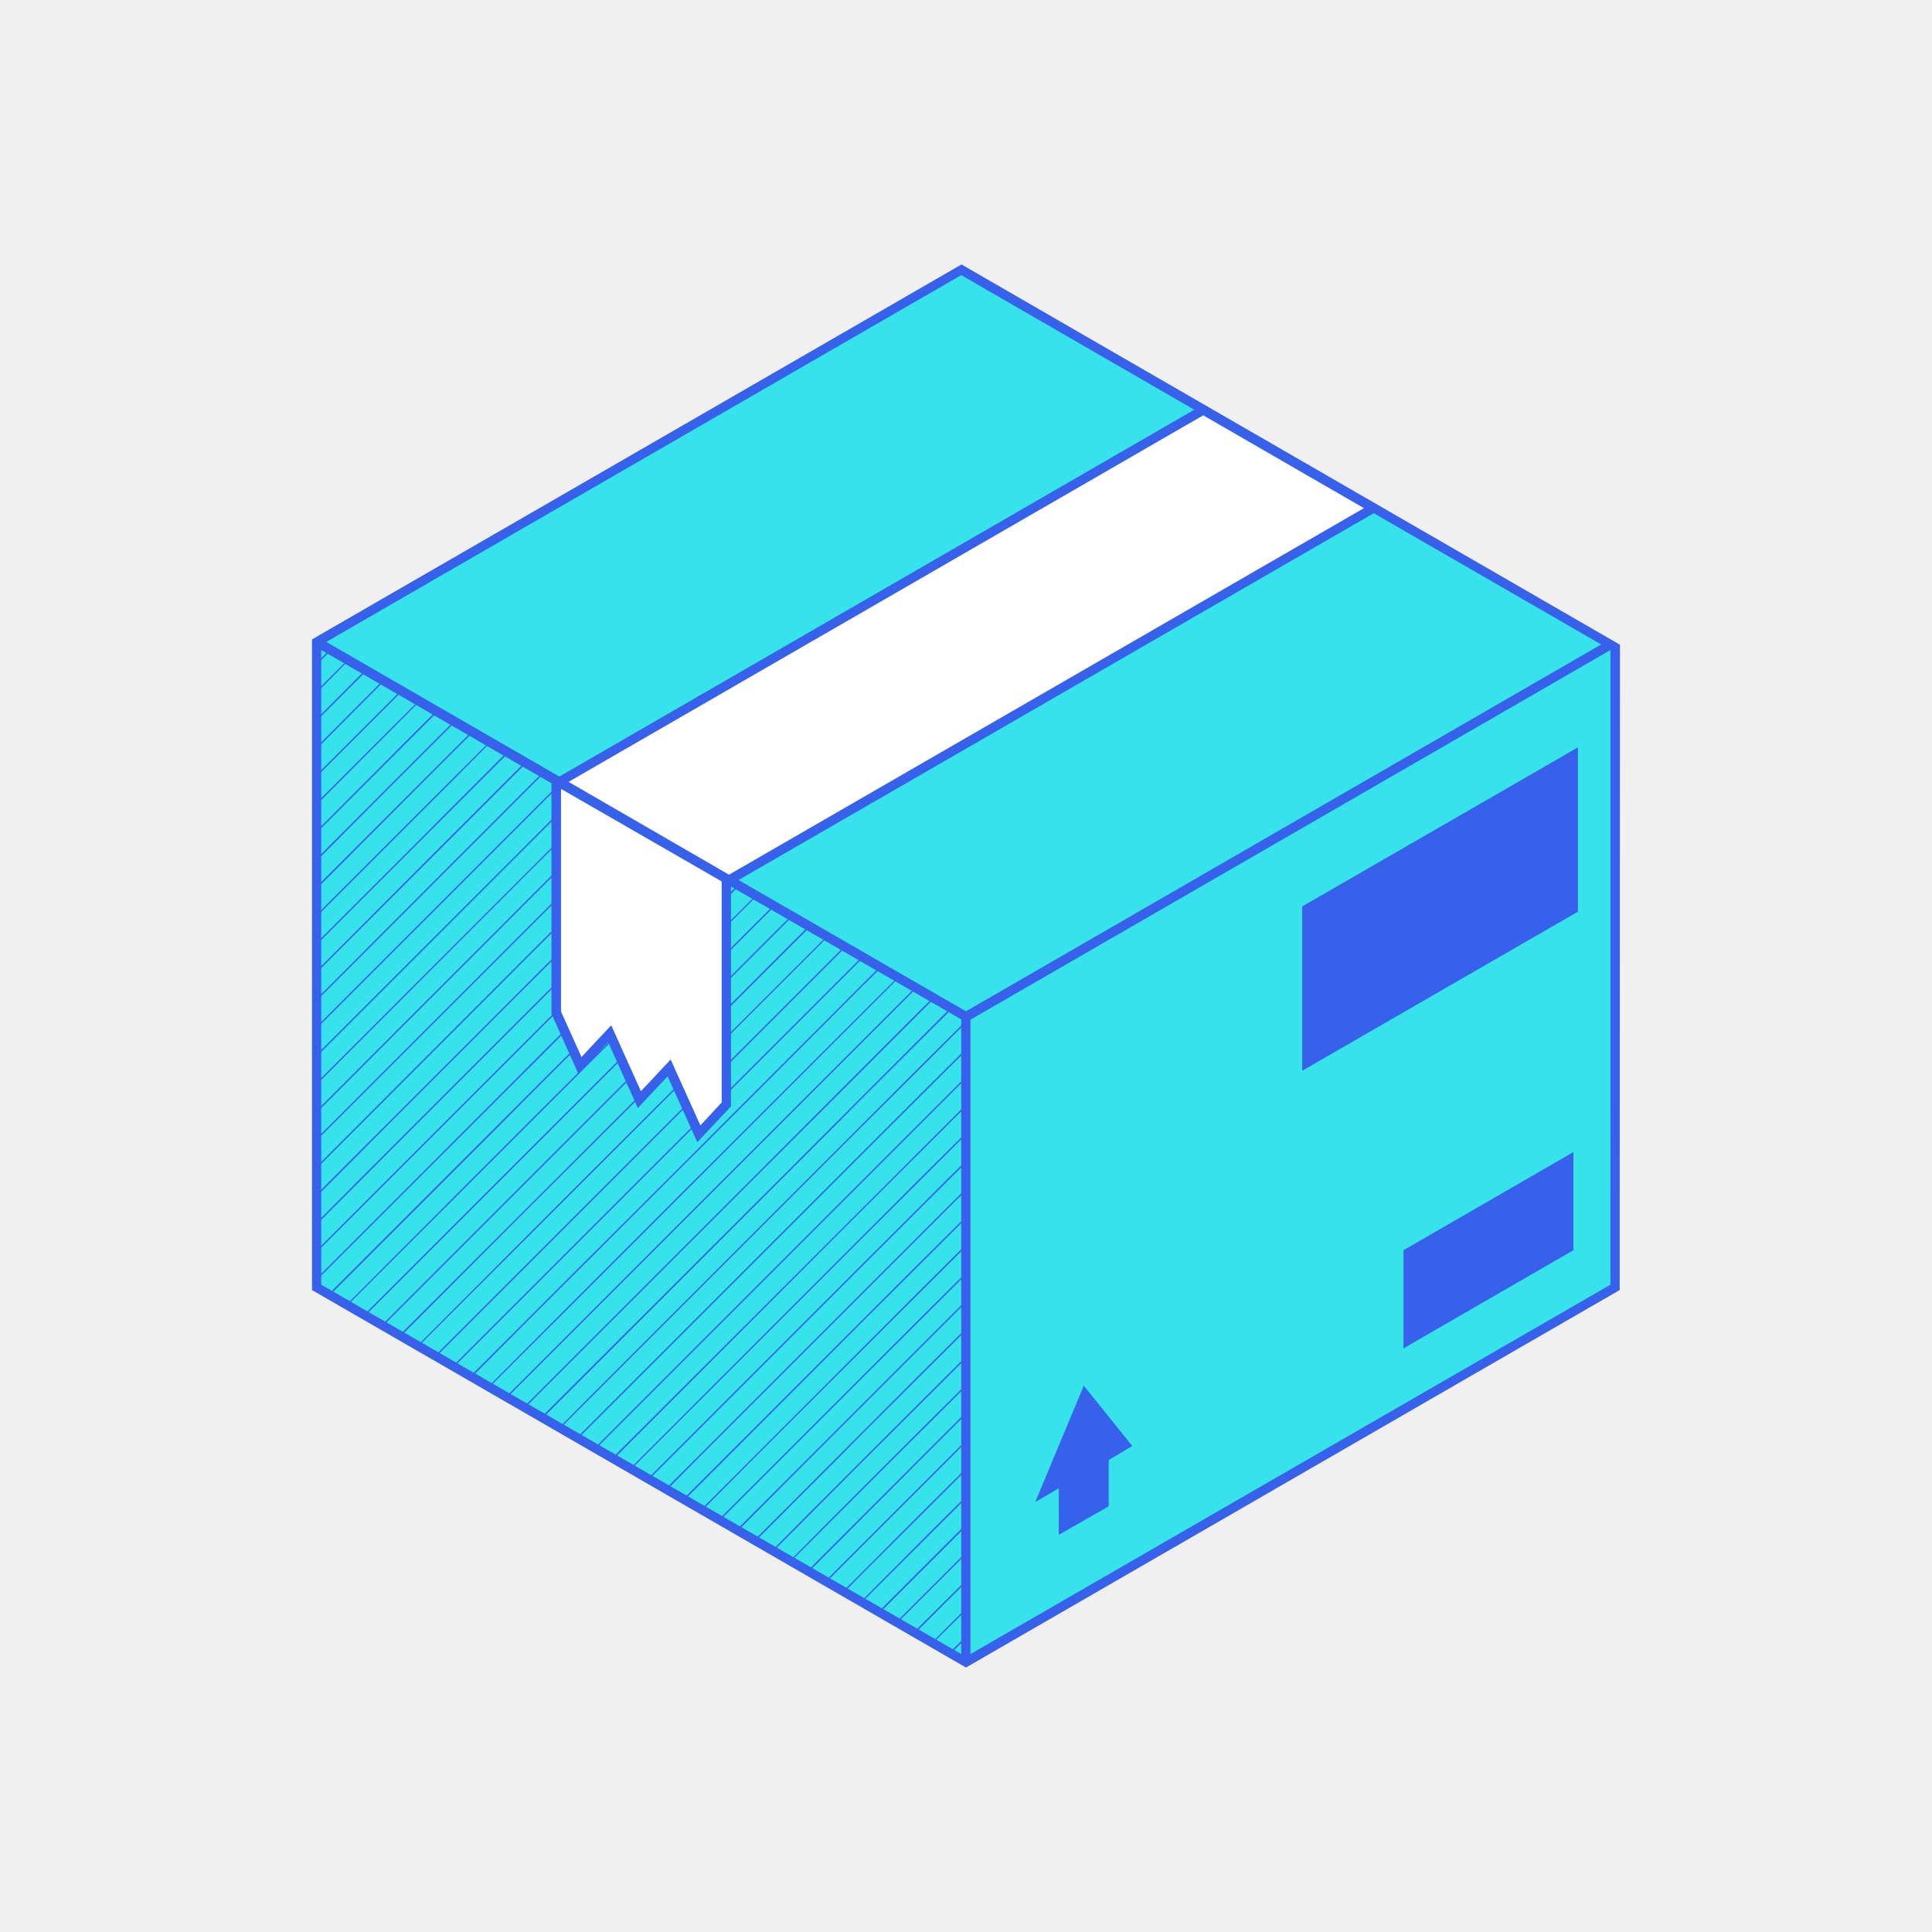
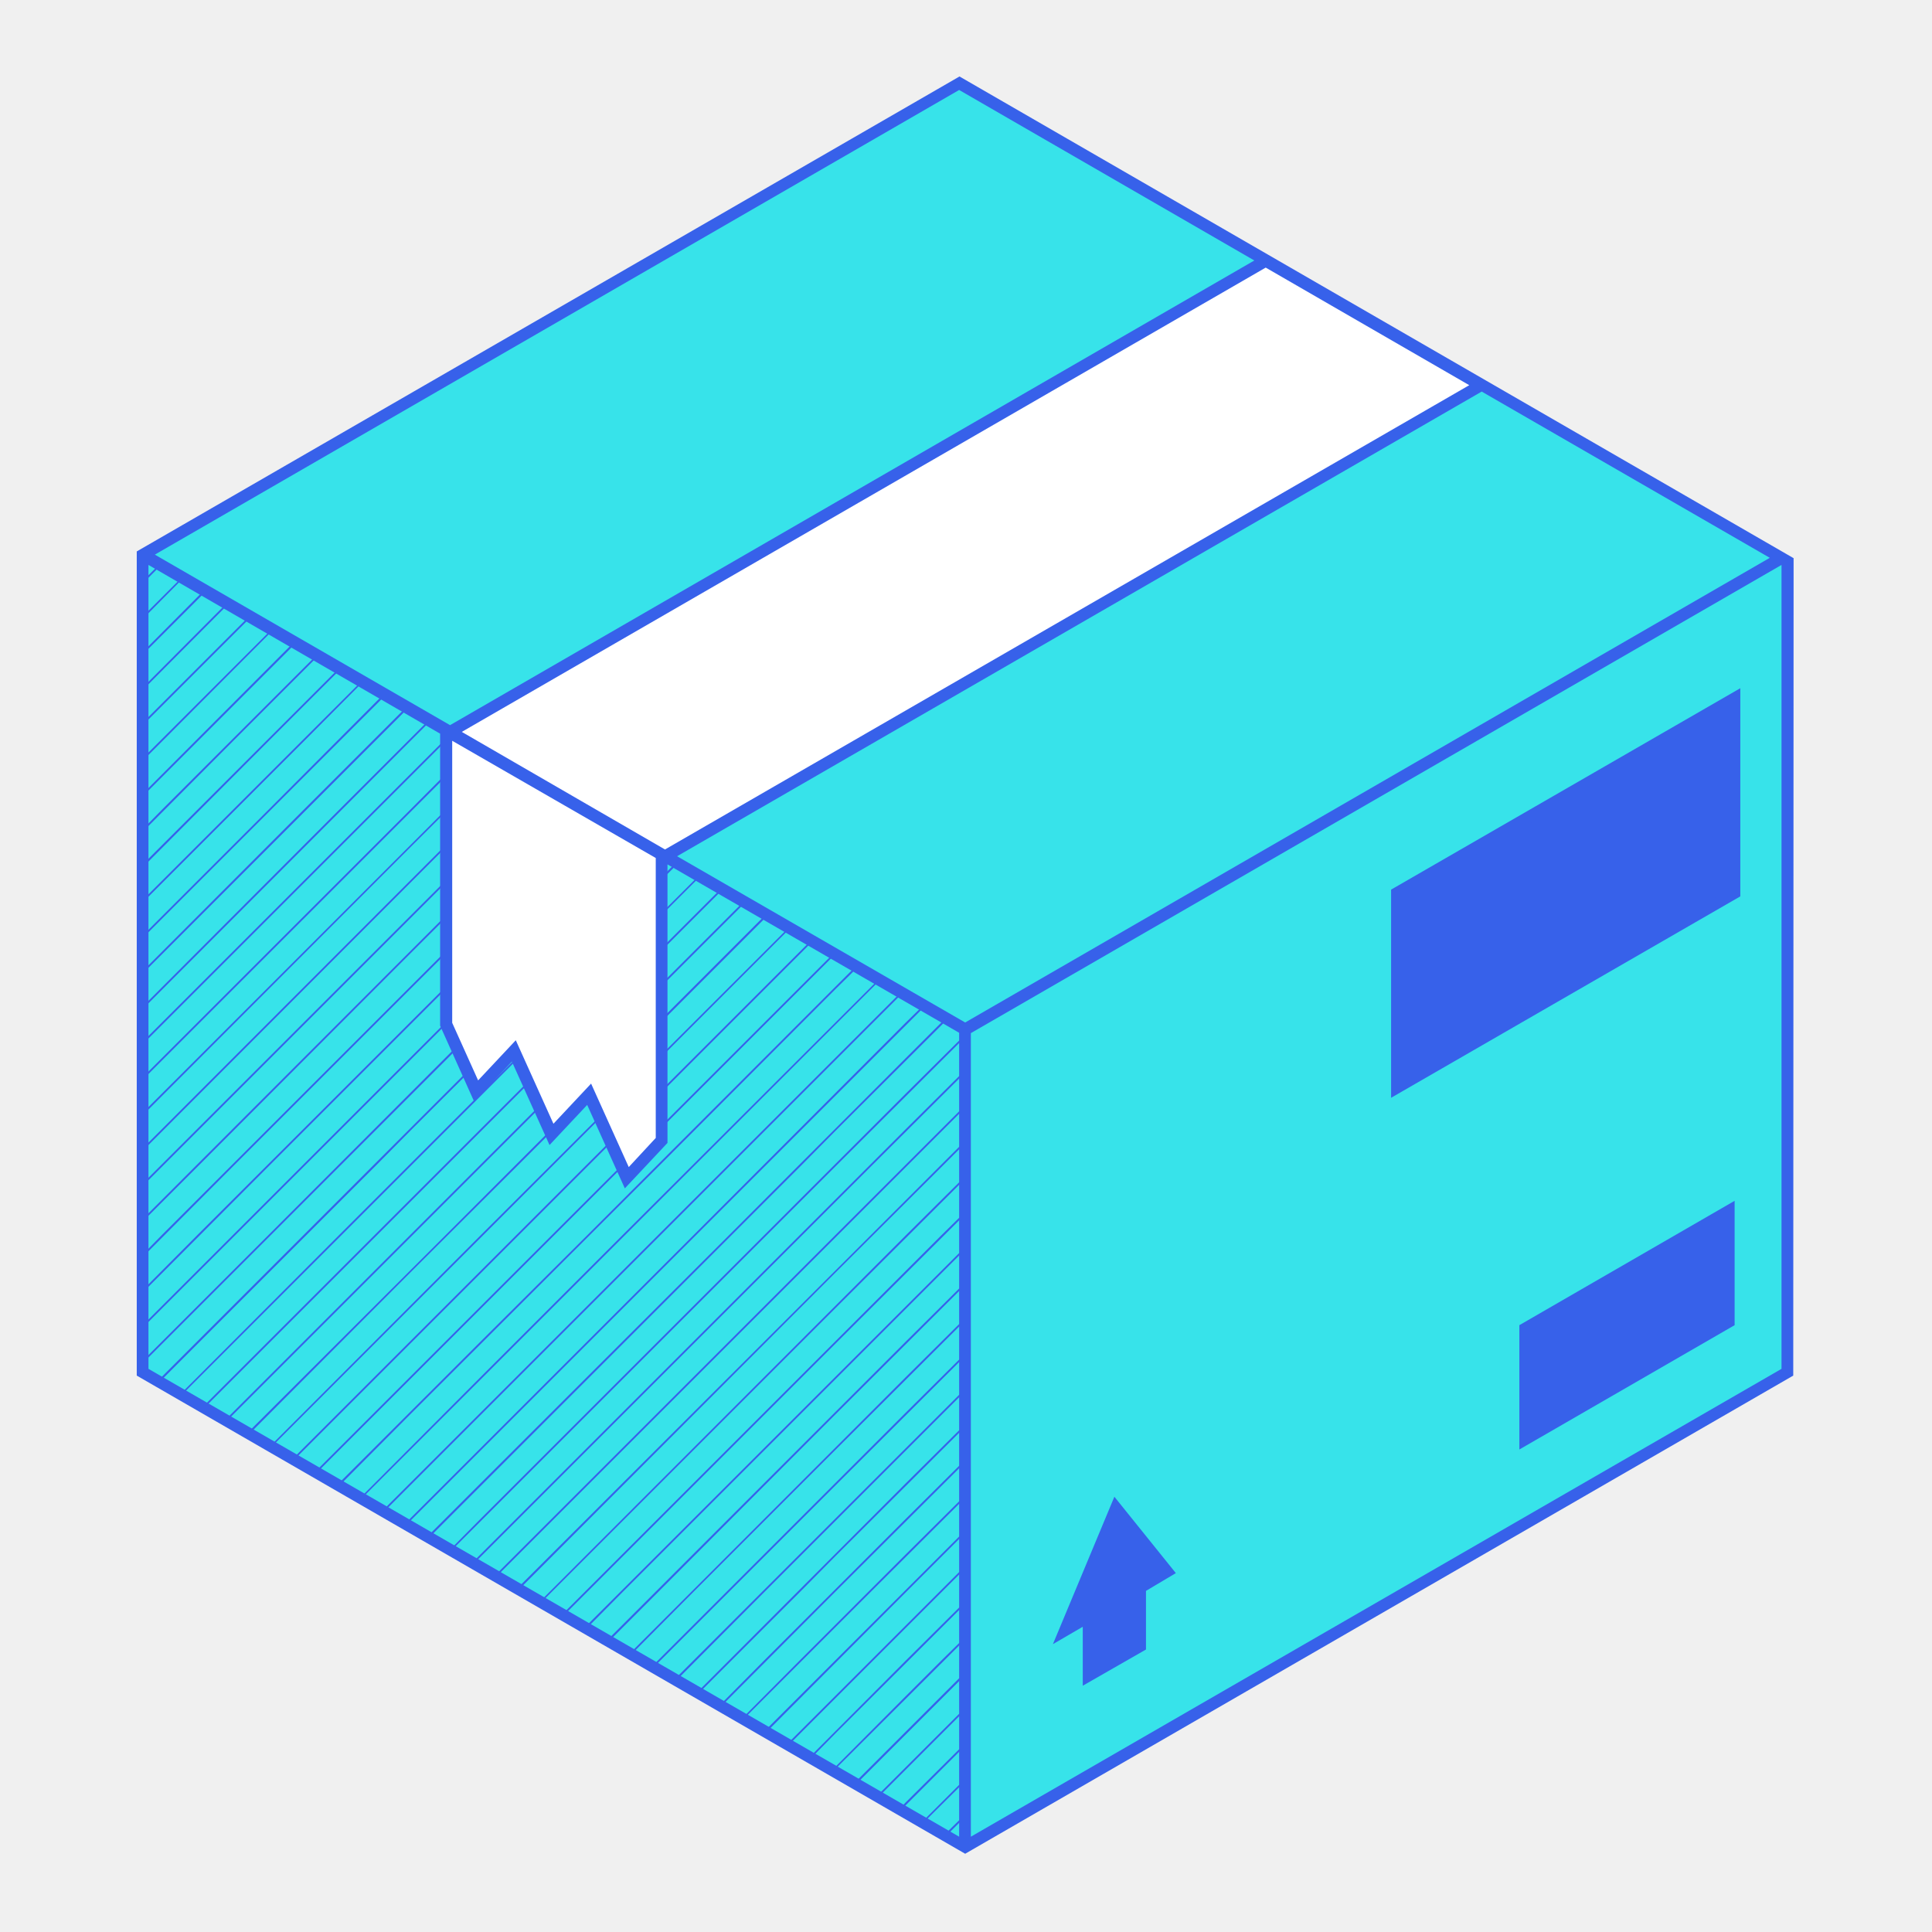
<svg xmlns="http://www.w3.org/2000/svg" width="512" zoomAndPan="magnify" viewBox="0 0 384 384" height="512" preserveAspectRatio="xMidYMid meet" version="1.2">
  <defs>
-     <clipPath id="e053f8ca2b">
-       <path d="M 62 52.562 L 322 52.562 L 322 331.562 L 62 331.562 Z M 62 52.562 " />
+     <clipPath id="14f7d19680">
+       <path d="M 27.094 15.199 L 357 15.199 L 357 368.449 L 27.094 368.449 Z M 27.094 15.199 " />
    </clipPath>
  </defs>
-   <g id="c8b8b5c242">
-     <path style=" stroke:none;fill-rule:nonzero;fill:#37e3ea;fill-opacity:1;" d="M 321.035 127.586 L 321.035 255.848 L 191.996 330.371 L 62.957 255.848 L 62.957 127.586 L 63.512 127.922 L 191.492 54.012 L 319.977 128.199 Z M 321.035 127.586 " />
-     <path style=" stroke:none;fill-rule:nonzero;fill:#3761ea;fill-opacity:1;" d="M 121.484 234.441 L 86.477 269.449 L 86.703 269.613 L 168.027 188.289 L 167.805 188.121 Z M 121.484 234.441 " />
-     <path style=" stroke:none;fill-rule:nonzero;fill:#3761ea;fill-opacity:1;" d="M 127.059 234.441 L 89.988 271.512 L 90.27 271.621 L 171.594 190.297 L 171.316 190.184 Z M 127.059 234.441 " />
-     <path style=" stroke:none;fill-rule:nonzero;fill:#3761ea;fill-opacity:1;" d="M 132.633 234.441 L 115.91 251.109 L 93.5 273.516 L 93.781 273.684 L 104.984 262.426 L 143.945 223.516 L 171.707 195.703 L 175.105 192.359 L 174.828 192.191 Z M 132.633 234.441 " />
-     <path style=" stroke:none;fill-rule:nonzero;fill:#3761ea;fill-opacity:1;" d="M 138.148 234.441 L 115.91 256.684 L 97.07 275.578 L 97.293 275.691 L 104.984 268 L 149.465 223.516 L 171.707 201.277 L 178.617 194.363 L 178.395 194.254 Z M 138.148 234.441 " />
-     <path style=" stroke:none;fill-rule:nonzero;fill:#3761ea;fill-opacity:1;" d="M 143.723 234.441 L 115.91 262.258 L 100.582 277.586 L 100.805 277.754 L 104.984 273.574 L 155.039 223.516 L 171.707 206.852 L 182.129 196.426 L 181.906 196.262 Z M 143.723 234.441 " />
-     <path style=" stroke:none;fill-rule:nonzero;fill:#3761ea;fill-opacity:1;" d="M 149.297 234.441 L 115.91 267.832 L 104.094 279.648 L 104.371 279.762 L 104.984 279.148 L 160.613 223.516 L 171.707 212.426 L 185.695 198.434 L 185.418 198.324 L 182.633 201.055 Z M 149.297 234.441 " />
-     <path style=" stroke:none;fill-rule:nonzero;fill:#3761ea;fill-opacity:1;" d="M 154.871 234.441 L 115.91 273.352 L 107.605 281.656 L 107.883 281.824 L 166.188 223.516 L 171.707 217.945 L 189.207 200.496 L 188.93 200.328 L 182.633 206.629 Z M 154.871 234.441 " />
-     <path style=" stroke:none;fill-rule:nonzero;fill:#3761ea;fill-opacity:1;" d="M 160.391 234.441 L 115.91 278.926 L 111.172 283.719 L 111.395 283.828 L 171.707 223.516 L 191.996 203.285 L 191.996 202.895 L 182.633 212.203 Z M 160.391 234.441 " />
-     <path style=" stroke:none;fill-rule:nonzero;fill:#3761ea;fill-opacity:1;" d="M 110.391 234.441 L 79.398 265.379 L 79.68 265.547 L 104.984 240.184 L 121.707 223.516 L 161.004 184.219 L 160.727 184.055 Z M 110.391 234.441 " />
-     <path style=" stroke:none;fill-rule:nonzero;fill:#3761ea;fill-opacity:1;" d="M 104.984 179.035 L 122.207 161.812 L 121.984 161.699 L 115.91 167.723 L 62.957 220.73 L 62.957 221.121 Z M 104.984 179.035 " />
-     <path style=" stroke:none;fill-rule:nonzero;fill:#3761ea;fill-opacity:1;" d="M 66.078 223.516 L 125.719 163.875 L 125.496 163.707 L 121.484 167.723 L 62.957 226.25 L 62.957 226.641 Z M 66.078 223.516 " />
-     <path style=" stroke:none;fill-rule:nonzero;fill:#3761ea;fill-opacity:1;" d="M 71.652 223.516 L 104.984 190.129 L 129.289 165.883 L 129.008 165.77 L 127.059 167.723 L 115.91 178.812 L 62.957 231.824 L 62.957 232.215 Z M 71.652 223.516 " />
-     <path style=" stroke:none;fill-rule:nonzero;fill:#3761ea;fill-opacity:1;" d="M 77.168 223.516 L 104.984 195.703 L 132.801 167.945 L 132.52 167.777 L 65.855 234.441 L 62.957 237.398 L 62.957 237.789 Z M 77.168 223.516 " />
-     <path style=" stroke:none;fill-rule:nonzero;fill:#3761ea;fill-opacity:1;" d="M 82.742 223.516 L 104.984 201.277 L 136.312 169.949 L 136.086 169.84 L 115.91 189.961 L 71.43 234.441 L 62.957 242.973 L 62.957 243.359 Z M 82.742 223.516 " />
-     <path style=" stroke:none;fill-rule:nonzero;fill:#3761ea;fill-opacity:1;" d="M 88.316 223.516 L 104.984 206.852 L 139.824 172.012 L 139.598 171.848 L 62.957 248.488 L 62.957 248.879 Z M 88.316 223.516 " />
-     <path style=" stroke:none;fill-rule:nonzero;fill:#3761ea;fill-opacity:1;" d="M 93.891 223.516 L 104.984 212.426 L 143.391 174.02 L 143.109 173.91 L 115.91 201.055 L 82.578 234.441 L 62.957 254.062 L 62.957 254.453 Z M 93.891 223.516 " />
-     <path style=" stroke:none;fill-rule:nonzero;fill:#3761ea;fill-opacity:1;" d="M 99.465 223.516 L 104.984 217.945 L 146.902 176.082 L 146.621 175.914 L 115.91 206.629 L 88.094 234.441 L 65.297 257.242 L 65.574 257.406 Z M 99.465 223.516 " />
-     <path style=" stroke:none;fill-rule:nonzero;fill:#3761ea;fill-opacity:1;" d="M 150.414 178.09 L 150.191 177.977 L 115.91 212.203 L 93.668 234.441 L 68.863 259.305 L 69.086 259.414 L 104.984 223.516 Z M 150.414 178.09 " />
-     <path style=" stroke:none;fill-rule:nonzero;fill:#3761ea;fill-opacity:1;" d="M 110.559 223.516 L 153.926 180.152 L 153.703 179.984 L 115.91 217.777 L 99.242 234.441 L 72.375 261.309 L 72.598 261.477 Z M 110.559 223.516 " />
-     <path style=" stroke:none;fill-rule:nonzero;fill:#3761ea;fill-opacity:1;" d="M 171.539 234.441 L 118.195 287.785 L 118.473 287.898 L 191.996 214.375 L 191.996 213.984 Z M 171.539 234.441 " />
-     <path style=" stroke:none;fill-rule:nonzero;fill:#3761ea;fill-opacity:1;" d="M 177.113 234.441 L 121.707 289.793 L 121.984 289.961 L 171.707 240.184 L 188.43 223.516 L 191.996 219.949 L 191.996 219.559 Z M 177.113 234.441 " />
-     <path style=" stroke:none;fill-rule:nonzero;fill:#3761ea;fill-opacity:1;" d="M 171.539 301.164 L 160.504 312.199 L 160.781 312.367 L 182.855 290.238 L 191.996 281.098 L 191.996 280.707 Z M 171.539 301.164 " />
-     <path style=" stroke:none;fill-rule:nonzero;fill:#3761ea;fill-opacity:1;" d="M 177.113 301.164 L 164.016 314.262 L 164.293 314.375 L 191.996 286.672 L 191.996 286.281 Z M 177.113 301.164 " />
-     <path style=" stroke:none;fill-rule:nonzero;fill:#3761ea;fill-opacity:1;" d="M 104.984 173.461 L 118.695 159.805 L 118.418 159.637 L 110.391 167.723 L 62.957 215.156 L 62.957 215.547 Z M 104.984 173.461 " />
-     <path style=" stroke:none;fill-rule:nonzero;fill:#3761ea;fill-opacity:1;" d="M 79.68 137.23 L 62.957 153.953 L 62.957 154.344 L 79.902 137.398 Z M 79.68 137.23 " />
-     <path style=" stroke:none;fill-rule:nonzero;fill:#3761ea;fill-opacity:1;" d="M 66.078 156.797 L 83.414 139.406 L 83.191 139.293 L 62.957 159.527 L 62.957 159.918 Z M 66.078 156.797 " />
-     <path style=" stroke:none;fill-rule:nonzero;fill:#3761ea;fill-opacity:1;" d="M 71.652 156.797 L 86.98 141.469 L 86.703 141.301 L 62.957 165.102 L 62.957 165.492 Z M 71.652 156.797 " />
-     <path style=" stroke:none;fill-rule:nonzero;fill:#3761ea;fill-opacity:1;" d="M 77.168 156.797 L 90.492 143.473 L 90.215 143.363 L 65.855 167.723 L 62.957 170.676 L 62.957 171.066 Z M 77.168 156.797 " />
-     <path style=" stroke:none;fill-rule:nonzero;fill:#3761ea;fill-opacity:1;" d="M 82.742 156.797 L 94.004 145.535 L 93.781 145.367 L 71.43 167.723 L 62.957 176.195 L 62.957 176.641 Z M 82.742 156.797 " />
-     <path style=" stroke:none;fill-rule:nonzero;fill:#3761ea;fill-opacity:1;" d="M 88.316 156.797 L 97.516 147.543 L 97.293 147.43 L 77.004 167.723 L 62.957 181.77 L 62.957 182.156 Z M 88.316 156.797 " />
-     <path style=" stroke:none;fill-rule:nonzero;fill:#3761ea;fill-opacity:1;" d="M 93.891 156.797 L 101.082 149.605 L 100.805 149.438 L 82.578 167.723 L 62.957 187.344 L 62.957 187.73 Z M 93.891 156.797 " />
-     <path style=" stroke:none;fill-rule:nonzero;fill:#3761ea;fill-opacity:1;" d="M 99.465 156.797 L 104.594 151.668 L 104.316 151.5 L 88.094 167.723 L 62.957 192.914 L 62.957 193.305 Z M 99.465 156.797 " />
-     <path style=" stroke:none;fill-rule:nonzero;fill:#3761ea;fill-opacity:1;" d="M 108.105 153.676 L 107.883 153.508 L 93.668 167.723 L 62.957 198.488 L 62.957 198.879 L 104.984 156.797 Z M 108.105 153.676 " />
-     <path style=" stroke:none;fill-rule:nonzero;fill:#3761ea;fill-opacity:1;" d="M 110.559 156.797 L 111.617 155.738 L 111.395 155.57 L 62.957 204.008 L 62.957 204.398 Z M 110.559 156.797 " />
-     <path style=" stroke:none;fill-rule:nonzero;fill:#3761ea;fill-opacity:1;" d="M 76.109 135.223 L 62.957 148.434 L 62.957 148.824 L 76.391 135.336 Z M 76.109 135.223 " />
-     <path style=" stroke:none;fill-rule:nonzero;fill:#3761ea;fill-opacity:1;" d="M 65.574 129.094 L 62.957 131.711 L 62.957 132.102 L 65.797 129.262 Z M 65.574 129.094 " />
-     <path style=" stroke:none;fill-rule:nonzero;fill:#3761ea;fill-opacity:1;" d="M 69.086 131.156 L 62.957 137.285 L 62.957 137.676 L 69.309 131.266 Z M 69.086 131.156 " />
-     <path style=" stroke:none;fill-rule:nonzero;fill:#3761ea;fill-opacity:1;" d="M 72.598 133.16 L 62.957 142.859 L 62.957 143.25 L 72.879 133.328 Z M 72.598 133.16 " />
-     <path style=" stroke:none;fill-rule:nonzero;fill:#3761ea;fill-opacity:1;" d="M 182.633 301.164 L 167.582 316.27 L 167.805 316.438 L 171.707 312.48 L 191.996 292.246 L 191.996 291.855 Z M 182.633 301.164 " />
-     <path style=" stroke:none;fill-rule:nonzero;fill:#3761ea;fill-opacity:1;" d="M 188.207 301.164 L 182.633 306.738 L 171.094 318.332 L 171.316 318.445 L 171.707 318.055 L 191.996 297.82 L 191.996 297.43 Z M 188.207 301.164 " />
-     <path style=" stroke:none;fill-rule:nonzero;fill:#3761ea;fill-opacity:1;" d="M 174.605 320.34 L 174.883 320.508 L 191.996 303.395 L 191.996 302.949 Z M 174.605 320.34 " />
-     <path style=" stroke:none;fill-rule:nonzero;fill:#3761ea;fill-opacity:1;" d="M 178.117 322.402 L 178.395 322.512 L 191.996 308.914 L 191.996 308.523 Z M 178.117 322.402 " />
-     <path style=" stroke:none;fill-rule:nonzero;fill:#3761ea;fill-opacity:1;" d="M 181.684 324.41 L 181.906 324.574 L 191.996 314.488 L 191.996 314.098 L 182.633 323.406 Z M 181.684 324.41 " />
-     <path style=" stroke:none;fill-rule:nonzero;fill:#3761ea;fill-opacity:1;" d="M 185.418 326.582 L 191.996 320.062 L 191.996 319.672 L 185.195 326.473 Z M 185.418 326.582 " />
-     <path style=" stroke:none;fill-rule:nonzero;fill:#3761ea;fill-opacity:1;" d="M 188.984 328.645 L 191.996 325.633 L 191.996 325.246 L 188.707 328.477 Z M 188.984 328.645 " />
-     <path style=" stroke:none;fill-rule:nonzero;fill:#3761ea;fill-opacity:1;" d="M 182.633 234.441 L 125.273 291.855 L 125.496 291.969 L 171.707 245.758 L 191.996 225.523 L 191.996 225.133 Z M 182.633 234.441 " />
-     <path style=" stroke:none;fill-rule:nonzero;fill:#3761ea;fill-opacity:1;" d="M 188.207 234.441 L 128.785 293.863 L 129.008 294.031 L 171.707 251.332 L 191.996 231.098 L 191.996 230.707 Z M 188.207 234.441 " />
-     <path style=" stroke:none;fill-rule:nonzero;fill:#3761ea;fill-opacity:1;" d="M 132.297 295.926 L 132.574 296.094 L 138.375 290.238 L 191.996 236.617 L 191.996 236.227 Z M 132.297 295.926 " />
-     <path style=" stroke:none;fill-rule:nonzero;fill:#3761ea;fill-opacity:1;" d="M 135.809 297.93 L 136.086 298.098 L 143.945 290.238 L 171.707 262.426 L 191.996 242.191 L 191.996 241.801 L 182.633 251.109 Z M 135.809 297.93 " />
-     <path style=" stroke:none;fill-rule:nonzero;fill:#3761ea;fill-opacity:1;" d="M 139.375 299.992 L 139.598 300.16 L 149.465 290.238 L 171.707 268 L 191.996 247.766 L 191.996 247.375 L 182.633 256.684 Z M 139.375 299.992 " />
-     <path style=" stroke:none;fill-rule:nonzero;fill:#3761ea;fill-opacity:1;" d="M 143.723 301.164 L 142.887 302 L 143.109 302.168 L 155.039 290.238 L 171.707 273.574 L 191.996 253.34 L 191.996 252.949 L 182.633 262.258 Z M 143.723 301.164 " />
-     <path style=" stroke:none;fill-rule:nonzero;fill:#3761ea;fill-opacity:1;" d="M 149.297 301.164 L 146.398 304.062 L 146.68 304.23 L 160.613 290.238 L 171.707 279.148 L 191.996 258.855 L 191.996 258.469 L 182.633 267.832 Z M 149.297 301.164 " />
-     <path style=" stroke:none;fill-rule:nonzero;fill:#3761ea;fill-opacity:1;" d="M 154.871 301.164 L 149.91 306.125 L 150.191 306.238 L 166.188 290.238 L 171.707 284.664 L 191.996 264.43 L 191.996 264.043 L 182.633 273.352 Z M 154.871 301.164 " />
-     <path style=" stroke:none;fill-rule:nonzero;fill:#3761ea;fill-opacity:1;" d="M 160.391 301.164 L 153.48 308.133 L 153.703 308.301 L 171.707 290.238 L 191.996 270.004 L 191.996 269.613 L 182.633 278.926 Z M 160.391 301.164 " />
-     <path style=" stroke:none;fill-rule:nonzero;fill:#3761ea;fill-opacity:1;" d="M 165.965 301.164 L 156.992 310.195 L 157.215 310.305 L 177.281 290.238 L 191.996 275.578 L 191.996 275.188 L 182.633 284.496 Z M 165.965 301.164 " />
-     <path style=" stroke:none;fill-rule:nonzero;fill:#3761ea;fill-opacity:1;" d="M 116.133 223.516 L 157.492 182.156 L 157.215 182.047 L 104.816 234.441 L 75.887 263.371 L 76.168 263.484 Z M 116.133 223.516 " />
-     <path style=" stroke:none;fill-rule:nonzero;fill:#3761ea;fill-opacity:1;" d="M 115.91 234.441 L 82.969 267.441 L 83.191 267.555 L 104.984 245.758 L 164.516 186.227 L 164.293 186.117 Z M 115.91 234.441 " />
-     <path style=" stroke:none;fill-rule:nonzero;fill:#3761ea;fill-opacity:1;" d="M 165.965 234.441 L 114.684 285.723 L 114.906 285.891 L 177.281 223.516 L 191.996 208.859 L 191.996 208.469 L 182.633 217.777 Z M 165.965 234.441 " />
-     <path style=" stroke:none;fill-rule:nonzero;fill:#3761ea;fill-opacity:1;" d="M 114.906 157.578 L 104.816 167.723 L 62.957 209.582 L 62.957 209.973 L 115.184 157.742 Z M 114.906 157.578 " />
-     <path style=" stroke:none;fill-rule:nonzero;fill:#3761ea;fill-opacity:1;" d="M 312.73 180.652 L 259.832 211.199 L 259.832 180.652 L 312.73 150.105 Z M 312.73 180.652 " />
-     <path style=" stroke:none;fill-rule:nonzero;fill:#ffffff;fill-opacity:1;" d="M 144.84 174.969 L 144.395 174.688 L 144.395 219.504 L 138.93 225.355 L 133.023 212.258 L 127.113 218.555 L 121.203 205.457 L 115.297 211.758 L 110.559 201.277 L 110.559 155.125 L 111.117 155.457 L 239.152 81.488 L 272.93 101 Z M 144.84 174.969 " />
-     <g clip-rule="nonzero" clip-path="url(#e053f8ca2b)">
-       <path style=" stroke:none;fill-rule:nonzero;fill:#3761ea;fill-opacity:1;" d="M 312.73 248.488 L 278.953 268 L 278.953 248.488 L 312.73 228.98 Z M 313.621 181.211 L 313.621 148.547 L 258.828 180.152 L 258.828 212.816 Z M 311.781 151.723 L 311.781 180.152 L 260.723 209.637 L 260.723 181.211 Z M 321.984 128.145 L 321.926 256.406 L 191.996 331.434 L 62.008 256.406 L 62.008 127.086 L 191.105 52.562 Z M 111.508 156.797 L 111.508 201.055 L 115.574 210.086 L 121.484 203.785 L 127.391 216.883 L 133.301 210.586 L 139.211 223.684 L 143.445 219.113 L 143.445 175.191 Z M 144.895 173.852 L 271.094 101 L 239.152 82.551 L 113.012 155.402 Z M 64.852 127.586 L 111.172 154.344 L 237.367 81.434 L 191.047 54.68 Z M 191.047 202.613 L 145.285 176.195 L 145.285 219.895 L 138.598 227.027 L 132.688 213.93 L 126.777 220.23 L 120.871 207.129 L 114.961 213.43 L 109.609 201.5 L 109.609 155.68 L 63.848 129.203 L 63.848 255.344 L 191.047 328.758 Z M 191.996 201 L 318.25 128.09 L 273.043 102.004 L 146.789 174.91 Z M 320.09 129.203 L 192.887 202.672 L 192.887 328.758 L 320.09 255.344 Z M 225.051 287.398 L 215.406 275.414 L 205.766 298.543 L 210.445 295.812 L 210.445 305.066 L 220.367 299.379 L 220.367 290.184 Z M 225.051 287.398 " />
+   <g id="14395d07f8">
+     <path style=" stroke:none;fill-rule:nonzero;fill:#37e3ea;fill-opacity:1;" d="M 355.293 110.238 L 355.293 272.707 L 191.836 367.109 L 28.379 272.707 L 28.379 110.238 L 29.086 110.66 L 191.199 17.035 L 353.949 111.016 Z M 355.293 110.238 " />
+     <path style=" stroke:none;fill-rule:nonzero;fill:#3761ea;fill-opacity:1;" d="M 102.516 245.594 L 58.176 289.934 L 58.457 290.145 L 81.617 266.984 L 116.852 231.754 L 161.473 187.129 L 161.191 186.918 Z M 102.516 245.594 " />
+     <path style=" stroke:none;fill-rule:nonzero;fill:#3761ea;fill-opacity:1;" d="M 109.578 245.594 L 62.625 292.547 L 62.977 292.688 L 165.992 189.672 L 165.641 189.531 Z M 109.578 245.594 " />
+     <path style=" stroke:none;fill-rule:nonzero;fill:#3761ea;fill-opacity:1;" d="M 116.637 245.594 L 95.457 266.703 L 67.07 295.086 L 67.426 295.301 L 81.617 281.035 L 130.973 231.754 L 166.133 196.52 L 170.441 192.281 L 170.09 192.07 Z M 116.637 245.594 " />
+     <path style=" stroke:none;fill-rule:nonzero;fill:#3761ea;fill-opacity:1;" d="M 123.629 245.594 L 95.457 273.766 L 71.59 297.699 L 71.871 297.84 L 81.617 288.098 L 174.891 194.824 L 174.605 194.684 Z M 123.629 245.594 " />
+     <path style=" stroke:none;fill-rule:nonzero;fill:#3761ea;fill-opacity:1;" d="M 130.688 245.594 L 76.039 300.242 L 76.32 300.453 L 81.617 295.16 L 145.023 231.754 L 166.133 210.641 L 179.336 197.438 L 179.055 197.227 Z M 130.688 245.594 " />
+     <path style=" stroke:none;fill-rule:nonzero;fill:#3761ea;fill-opacity:1;" d="M 137.75 245.594 L 80.488 302.855 L 80.84 302.996 L 183.855 199.98 L 183.504 199.84 L 179.973 203.297 Z M 137.75 245.594 " />
+     <path style=" stroke:none;fill-rule:nonzero;fill:#3761ea;fill-opacity:1;" d="M 144.812 245.594 L 95.457 294.875 L 84.934 305.398 L 85.289 305.609 L 159.145 231.754 L 166.133 224.691 L 188.305 202.59 L 187.953 202.379 L 179.973 210.359 Z M 144.812 245.594 " />
+     <path style=" stroke:none;fill-rule:nonzero;fill:#3761ea;fill-opacity:1;" d="M 151.801 245.594 L 95.457 301.938 L 89.453 308.008 L 89.738 308.148 L 166.133 231.754 L 191.836 206.121 L 191.836 205.629 L 179.973 217.418 Z M 151.801 245.594 " />
+     <path style=" stroke:none;fill-rule:nonzero;fill:#3761ea;fill-opacity:1;" d="M 88.465 245.594 L 49.207 284.777 L 49.562 284.992 L 81.617 252.863 L 102.801 231.754 L 152.578 181.973 L 152.223 181.762 Z M 88.465 245.594 " />
+     <path style=" stroke:none;fill-rule:nonzero;fill:#3761ea;fill-opacity:1;" d="M 81.617 175.406 L 103.434 153.59 L 103.152 153.449 L 95.457 161.074 L 28.379 228.223 L 28.379 228.715 Z M 81.617 175.406 " />
+     <path style=" stroke:none;fill-rule:nonzero;fill:#3761ea;fill-opacity:1;" d="M 32.332 231.754 L 107.883 156.203 L 107.602 155.992 L 102.516 161.074 L 95.457 168.137 L 28.379 235.211 L 28.379 235.707 Z M 32.332 231.754 " />
+     <path style=" stroke:none;fill-rule:nonzero;fill:#3761ea;fill-opacity:1;" d="M 39.395 231.754 L 81.617 189.457 L 112.402 158.746 L 112.047 158.602 L 109.578 161.074 L 95.457 175.125 L 28.379 242.273 L 28.379 242.766 Z M 39.395 231.754 " />
+     <path style=" stroke:none;fill-rule:nonzero;fill:#3761ea;fill-opacity:1;" d="M 46.383 231.754 L 81.617 196.52 L 116.852 161.355 L 116.496 161.145 L 95.457 182.188 L 32.051 245.594 L 28.379 249.336 L 28.379 249.828 Z M 46.383 231.754 " />
+     <path style=" stroke:none;fill-rule:nonzero;fill:#3761ea;fill-opacity:1;" d="M 53.445 231.754 L 81.617 203.582 L 121.297 163.898 L 121.016 163.758 L 95.457 189.246 L 39.109 245.594 L 28.379 256.395 L 28.379 256.891 Z M 53.445 231.754 " />
+     <path style=" stroke:none;fill-rule:nonzero;fill:#3761ea;fill-opacity:1;" d="M 60.504 231.754 L 125.746 166.512 L 125.465 166.301 L 28.379 263.387 L 28.379 263.879 Z M 60.504 231.754 " />
+     <path style=" stroke:none;fill-rule:nonzero;fill:#3761ea;fill-opacity:1;" d="M 67.566 231.754 L 130.266 169.055 L 129.914 168.91 L 95.457 203.297 L 53.234 245.594 L 28.379 270.445 L 28.379 270.941 Z M 67.566 231.754 " />
+     <path style=" stroke:none;fill-rule:nonzero;fill:#3761ea;fill-opacity:1;" d="M 74.625 231.754 L 81.617 224.691 L 134.715 171.664 L 134.359 171.453 L 95.457 210.359 L 60.223 245.594 L 31.344 274.469 L 31.695 274.684 Z M 74.625 231.754 " />
+     <path style=" stroke:none;fill-rule:nonzero;fill:#3761ea;fill-opacity:1;" d="M 139.16 174.207 L 138.879 174.066 L 95.457 217.418 L 67.285 245.594 L 35.863 277.082 L 36.145 277.223 L 81.617 231.754 Z M 139.16 174.207 " />
+     <path style=" stroke:none;fill-rule:nonzero;fill:#3761ea;fill-opacity:1;" d="M 88.676 231.754 L 143.609 176.82 L 143.328 176.609 L 40.312 279.625 L 40.594 279.836 Z M 88.676 231.754 " />
+     <path style=" stroke:none;fill-rule:nonzero;fill:#3761ea;fill-opacity:1;" d="M 165.922 245.594 L 98.352 313.164 L 98.703 313.305 L 191.836 220.172 L 191.836 219.68 Z M 165.922 245.594 " />
+     <path style=" stroke:none;fill-rule:nonzero;fill:#3761ea;fill-opacity:1;" d="M 172.984 245.594 L 102.801 315.707 L 103.152 315.918 L 166.133 252.863 L 187.316 231.754 L 191.836 227.234 L 191.836 226.738 Z M 172.984 245.594 " />
+     <path style=" stroke:none;fill-rule:nonzero;fill:#3761ea;fill-opacity:1;" d="M 165.922 330.109 L 151.941 344.09 L 152.297 344.301 L 180.254 316.27 L 191.836 304.691 L 191.836 304.195 Z M 165.922 330.109 " />
+     <path style=" stroke:none;fill-rule:nonzero;fill:#3761ea;fill-opacity:1;" d="M 172.984 330.109 L 156.391 346.703 L 156.742 346.844 L 191.836 311.75 L 191.836 311.258 Z M 172.984 330.109 " />
+     <path style=" stroke:none;fill-rule:nonzero;fill:#3761ea;fill-opacity:1;" d="M 81.617 168.348 L 98.984 151.047 L 98.633 150.836 L 88.465 161.074 L 28.379 221.16 L 28.379 221.656 Z M 81.617 168.348 " />
+     <path style=" stroke:none;fill-rule:nonzero;fill:#3761ea;fill-opacity:1;" d="M 49.562 122.453 L 28.379 143.633 L 28.379 144.129 L 49.844 122.664 Z M 49.562 122.453 " />
+     <path style=" stroke:none;fill-rule:nonzero;fill:#3761ea;fill-opacity:1;" d="M 32.332 147.234 L 54.293 125.207 L 54.008 125.066 L 28.379 150.695 L 28.379 151.188 Z M 32.332 147.234 " />
+     <path style=" stroke:none;fill-rule:nonzero;fill:#3761ea;fill-opacity:1;" d="M 39.395 147.234 L 58.809 127.816 L 58.457 127.605 L 28.379 157.758 L 28.379 158.25 Z M 39.395 147.234 " />
+     <path style=" stroke:none;fill-rule:nonzero;fill:#3761ea;fill-opacity:1;" d="M 46.383 147.234 L 63.258 130.359 L 62.906 130.219 L 32.051 161.074 L 28.379 164.816 L 28.379 165.312 Z M 46.383 147.234 " />
+     <path style=" stroke:none;fill-rule:nonzero;fill:#3761ea;fill-opacity:1;" d="M 53.445 147.234 L 67.707 132.973 L 67.426 132.762 L 39.109 161.074 L 28.379 171.809 L 28.379 172.371 Z M 53.445 147.234 " />
+     <path style=" stroke:none;fill-rule:nonzero;fill:#3761ea;fill-opacity:1;" d="M 60.504 147.234 L 72.156 135.516 L 71.871 135.375 L 28.379 178.867 L 28.379 179.363 Z M 60.504 147.234 " />
+     <path style=" stroke:none;fill-rule:nonzero;fill:#3761ea;fill-opacity:1;" d="M 67.566 147.234 L 76.676 138.129 L 76.32 137.914 L 53.234 161.074 L 28.379 185.93 L 28.379 186.422 Z M 67.566 147.234 " />
+     <path style=" stroke:none;fill-rule:nonzero;fill:#3761ea;fill-opacity:1;" d="M 74.625 147.234 L 81.121 140.738 L 80.77 140.527 L 60.223 161.074 L 28.379 192.988 L 28.379 193.484 Z M 74.625 147.234 " />
+     <path style=" stroke:none;fill-rule:nonzero;fill:#3761ea;fill-opacity:1;" d="M 85.57 143.281 L 85.289 143.07 L 67.285 161.074 L 28.379 200.051 L 28.379 200.543 L 81.617 147.234 Z M 85.57 143.281 " />
+     <path style=" stroke:none;fill-rule:nonzero;fill:#3761ea;fill-opacity:1;" d="M 88.676 147.234 L 90.02 145.895 L 89.738 145.684 L 74.344 161.074 L 28.379 207.039 L 28.379 207.535 L 81.617 154.297 Z M 88.676 147.234 " />
+     <path style=" stroke:none;fill-rule:nonzero;fill:#3761ea;fill-opacity:1;" d="M 45.043 119.91 L 28.379 136.645 L 28.379 137.137 L 45.395 120.051 Z M 45.043 119.91 " />
+     <path style=" stroke:none;fill-rule:nonzero;fill:#3761ea;fill-opacity:1;" d="M 31.695 112.145 L 28.379 115.461 L 28.379 115.957 L 31.98 112.355 Z M 31.695 112.145 " />
+     <path style=" stroke:none;fill-rule:nonzero;fill:#3761ea;fill-opacity:1;" d="M 36.145 114.758 L 28.379 122.523 L 28.379 123.016 L 36.43 114.898 Z M 36.145 114.758 " />
+     <path style=" stroke:none;fill-rule:nonzero;fill:#3761ea;fill-opacity:1;" d="M 40.594 117.297 L 28.379 129.582 L 28.379 130.078 L 40.945 117.508 Z M 40.594 117.297 " />
+     <path style=" stroke:none;fill-rule:nonzero;fill:#3761ea;fill-opacity:1;" d="M 179.973 330.109 L 160.91 349.242 L 161.191 349.457 L 166.133 344.441 L 191.836 318.812 L 191.836 318.316 Z M 179.973 330.109 " />
+     <path style=" stroke:none;fill-rule:nonzero;fill:#3761ea;fill-opacity:1;" d="M 187.035 330.109 L 179.973 337.172 L 165.359 351.855 L 165.641 351.996 L 166.133 351.504 L 191.836 325.871 L 191.836 325.379 Z M 187.035 330.109 " />
+     <path style=" stroke:none;fill-rule:nonzero;fill:#3761ea;fill-opacity:1;" d="M 169.805 354.398 L 170.16 354.609 L 191.836 332.934 L 191.836 332.367 Z M 169.805 354.398 " />
+     <path style=" stroke:none;fill-rule:nonzero;fill:#3761ea;fill-opacity:1;" d="M 174.254 357.012 L 174.605 357.152 L 191.836 339.922 L 191.836 339.43 Z M 174.254 357.012 " />
+     <path style=" stroke:none;fill-rule:nonzero;fill:#3761ea;fill-opacity:1;" d="M 178.773 359.551 L 179.055 359.766 L 191.836 346.984 L 191.836 346.488 L 179.973 358.281 Z M 178.773 359.551 " />
+     <path style=" stroke:none;fill-rule:nonzero;fill:#3761ea;fill-opacity:1;" d="M 183.504 362.305 L 191.836 354.047 L 191.836 353.551 L 183.223 362.164 Z M 183.504 362.305 " />
+     <path style=" stroke:none;fill-rule:nonzero;fill:#3761ea;fill-opacity:1;" d="M 188.023 364.918 L 191.836 361.105 L 191.836 360.613 L 187.668 364.707 Z M 188.023 364.918 " />
+     <path style=" stroke:none;fill-rule:nonzero;fill:#3761ea;fill-opacity:1;" d="M 179.973 245.594 L 107.316 318.316 L 107.602 318.457 L 166.133 259.926 L 191.836 234.293 L 191.836 233.801 Z M 179.973 245.594 " />
+     <path style=" stroke:none;fill-rule:nonzero;fill:#3761ea;fill-opacity:1;" d="M 187.035 245.594 L 179.973 252.652 L 111.766 320.859 L 112.047 321.07 L 116.852 316.27 L 166.133 266.984 L 191.836 241.355 L 191.836 240.859 Z M 187.035 245.594 " />
+     <path style=" stroke:none;fill-rule:nonzero;fill:#3761ea;fill-opacity:1;" d="M 116.215 323.473 L 116.566 323.684 L 123.91 316.27 L 191.836 248.344 L 191.836 247.852 Z M 116.215 323.473 " />
+     <path style=" stroke:none;fill-rule:nonzero;fill:#3761ea;fill-opacity:1;" d="M 120.664 326.016 L 121.016 326.227 L 130.973 316.27 L 166.133 281.035 L 191.836 255.406 L 191.836 254.91 L 179.973 266.703 Z M 120.664 326.016 " />
+     <path style=" stroke:none;fill-rule:nonzero;fill:#3761ea;fill-opacity:1;" d="M 125.184 328.625 L 125.465 328.84 L 137.961 316.27 L 166.133 288.098 L 191.836 262.469 L 191.836 261.973 L 179.973 273.766 Z M 125.184 328.625 " />
+     <path style=" stroke:none;fill-rule:nonzero;fill:#3761ea;fill-opacity:1;" d="M 130.688 330.109 L 129.629 331.168 L 129.914 331.379 L 166.133 295.16 L 191.836 269.527 L 191.836 269.035 L 179.973 280.824 Z M 130.688 330.109 " />
+     <path style=" stroke:none;fill-rule:nonzero;fill:#3761ea;fill-opacity:1;" d="M 137.75 330.109 L 134.078 333.781 L 134.43 333.992 L 152.082 316.27 L 166.133 302.219 L 191.836 276.52 L 191.836 276.023 Z M 137.75 330.109 " />
+     <path style=" stroke:none;fill-rule:nonzero;fill:#3761ea;fill-opacity:1;" d="M 144.812 330.109 L 138.527 336.395 L 138.879 336.535 L 159.145 316.27 L 166.133 309.211 L 191.836 283.578 L 191.836 283.086 L 179.973 294.875 Z M 144.812 330.109 " />
+     <path style=" stroke:none;fill-rule:nonzero;fill:#3761ea;fill-opacity:1;" d="M 151.801 330.109 L 143.047 338.934 L 143.328 339.148 L 166.133 316.27 L 191.836 290.641 L 191.836 290.145 L 179.973 301.938 Z M 151.801 330.109 " />
+     <path style=" stroke:none;fill-rule:nonzero;fill:#3761ea;fill-opacity:1;" d="M 158.863 330.109 L 147.492 341.547 L 147.777 341.688 L 173.195 316.27 L 191.836 297.699 L 191.836 297.207 L 179.973 308.996 Z M 158.863 330.109 " />
+     <path style=" stroke:none;fill-rule:nonzero;fill:#3761ea;fill-opacity:1;" d="M 95.738 231.754 L 148.129 179.363 L 147.777 179.219 L 81.406 245.594 L 44.758 282.238 L 45.113 282.379 Z M 95.738 231.754 " />
+     <path style=" stroke:none;fill-rule:nonzero;fill:#3761ea;fill-opacity:1;" d="M 95.457 245.594 L 53.727 287.391 L 54.008 287.531 L 81.617 259.926 L 157.027 184.516 L 156.742 184.375 Z M 95.457 245.594 " />
+     <path style=" stroke:none;fill-rule:nonzero;fill:#3761ea;fill-opacity:1;" d="M 158.863 245.594 L 95.457 308.996 L 93.902 310.551 L 94.184 310.762 L 166.133 238.812 L 173.195 231.754 L 191.836 213.184 L 191.836 212.688 L 179.973 224.48 Z M 158.863 245.594 " />
+     <path style=" stroke:none;fill-rule:nonzero;fill:#3761ea;fill-opacity:1;" d="M 94.184 148.223 L 81.406 161.074 L 28.379 214.102 L 28.379 214.594 L 94.539 148.438 Z M 94.184 148.223 " />
+     <path style=" stroke:none;fill-rule:nonzero;fill:#3761ea;fill-opacity:1;" d="M 344.77 177.457 L 277.766 216.148 L 277.766 177.457 L 344.77 138.762 Z M 344.77 177.457 " />
+     <path style=" stroke:none;fill-rule:nonzero;fill:#ffffff;fill-opacity:1;" d="M 132.102 170.254 L 131.535 169.902 L 131.535 226.668 L 124.617 234.082 L 117.133 217.488 L 109.648 225.469 L 102.164 208.875 L 94.68 216.855 L 88.676 203.582 L 88.676 145.117 L 89.383 145.539 L 251.57 51.844 L 294.359 76.559 Z M 132.102 170.254 " />
+     <g clip-rule="nonzero" clip-path="url(#14f7d19680)">
+       <path style=" stroke:none;fill-rule:nonzero;fill:#3761ea;fill-opacity:1;" d="M 344.77 263.387 L 301.984 288.098 L 301.984 263.387 L 344.77 238.672 Z M 345.902 178.16 L 345.902 136.785 L 276.492 176.82 L 276.492 218.195 Z M 343.57 140.809 L 343.57 176.82 L 278.895 214.172 L 278.895 178.16 Z M 356.492 110.941 L 356.422 273.41 L 191.836 368.449 L 27.18 273.41 L 27.18 109.602 L 190.707 15.199 Z M 89.879 147.234 L 89.879 203.297 L 95.031 214.734 L 102.516 206.758 L 110 223.352 L 117.484 215.371 L 124.969 231.965 L 130.336 226.176 L 130.336 170.535 Z M 132.172 168.84 L 292.027 76.559 L 251.57 53.188 L 91.785 145.469 Z M 30.777 110.238 L 89.453 144.129 L 249.309 51.773 L 190.637 17.883 Z M 190.637 205.273 L 132.668 171.809 L 132.668 227.164 L 124.191 236.199 L 116.707 219.609 L 109.223 227.586 L 101.738 210.992 L 94.254 218.973 L 87.477 203.863 L 87.477 145.824 L 29.508 112.285 L 29.508 272.07 L 190.637 365.059 Z M 191.836 203.227 L 351.762 110.871 L 294.5 77.828 L 134.574 170.184 Z M 354.09 112.285 L 192.965 205.344 L 192.965 365.059 L 354.09 272.07 Z M 233.707 312.668 L 221.492 297.488 L 209.273 326.789 L 215.207 323.332 L 215.207 335.051 L 227.773 327.852 L 227.773 316.199 Z M 233.707 312.668 " />
    </g>
  </g>
</svg>
